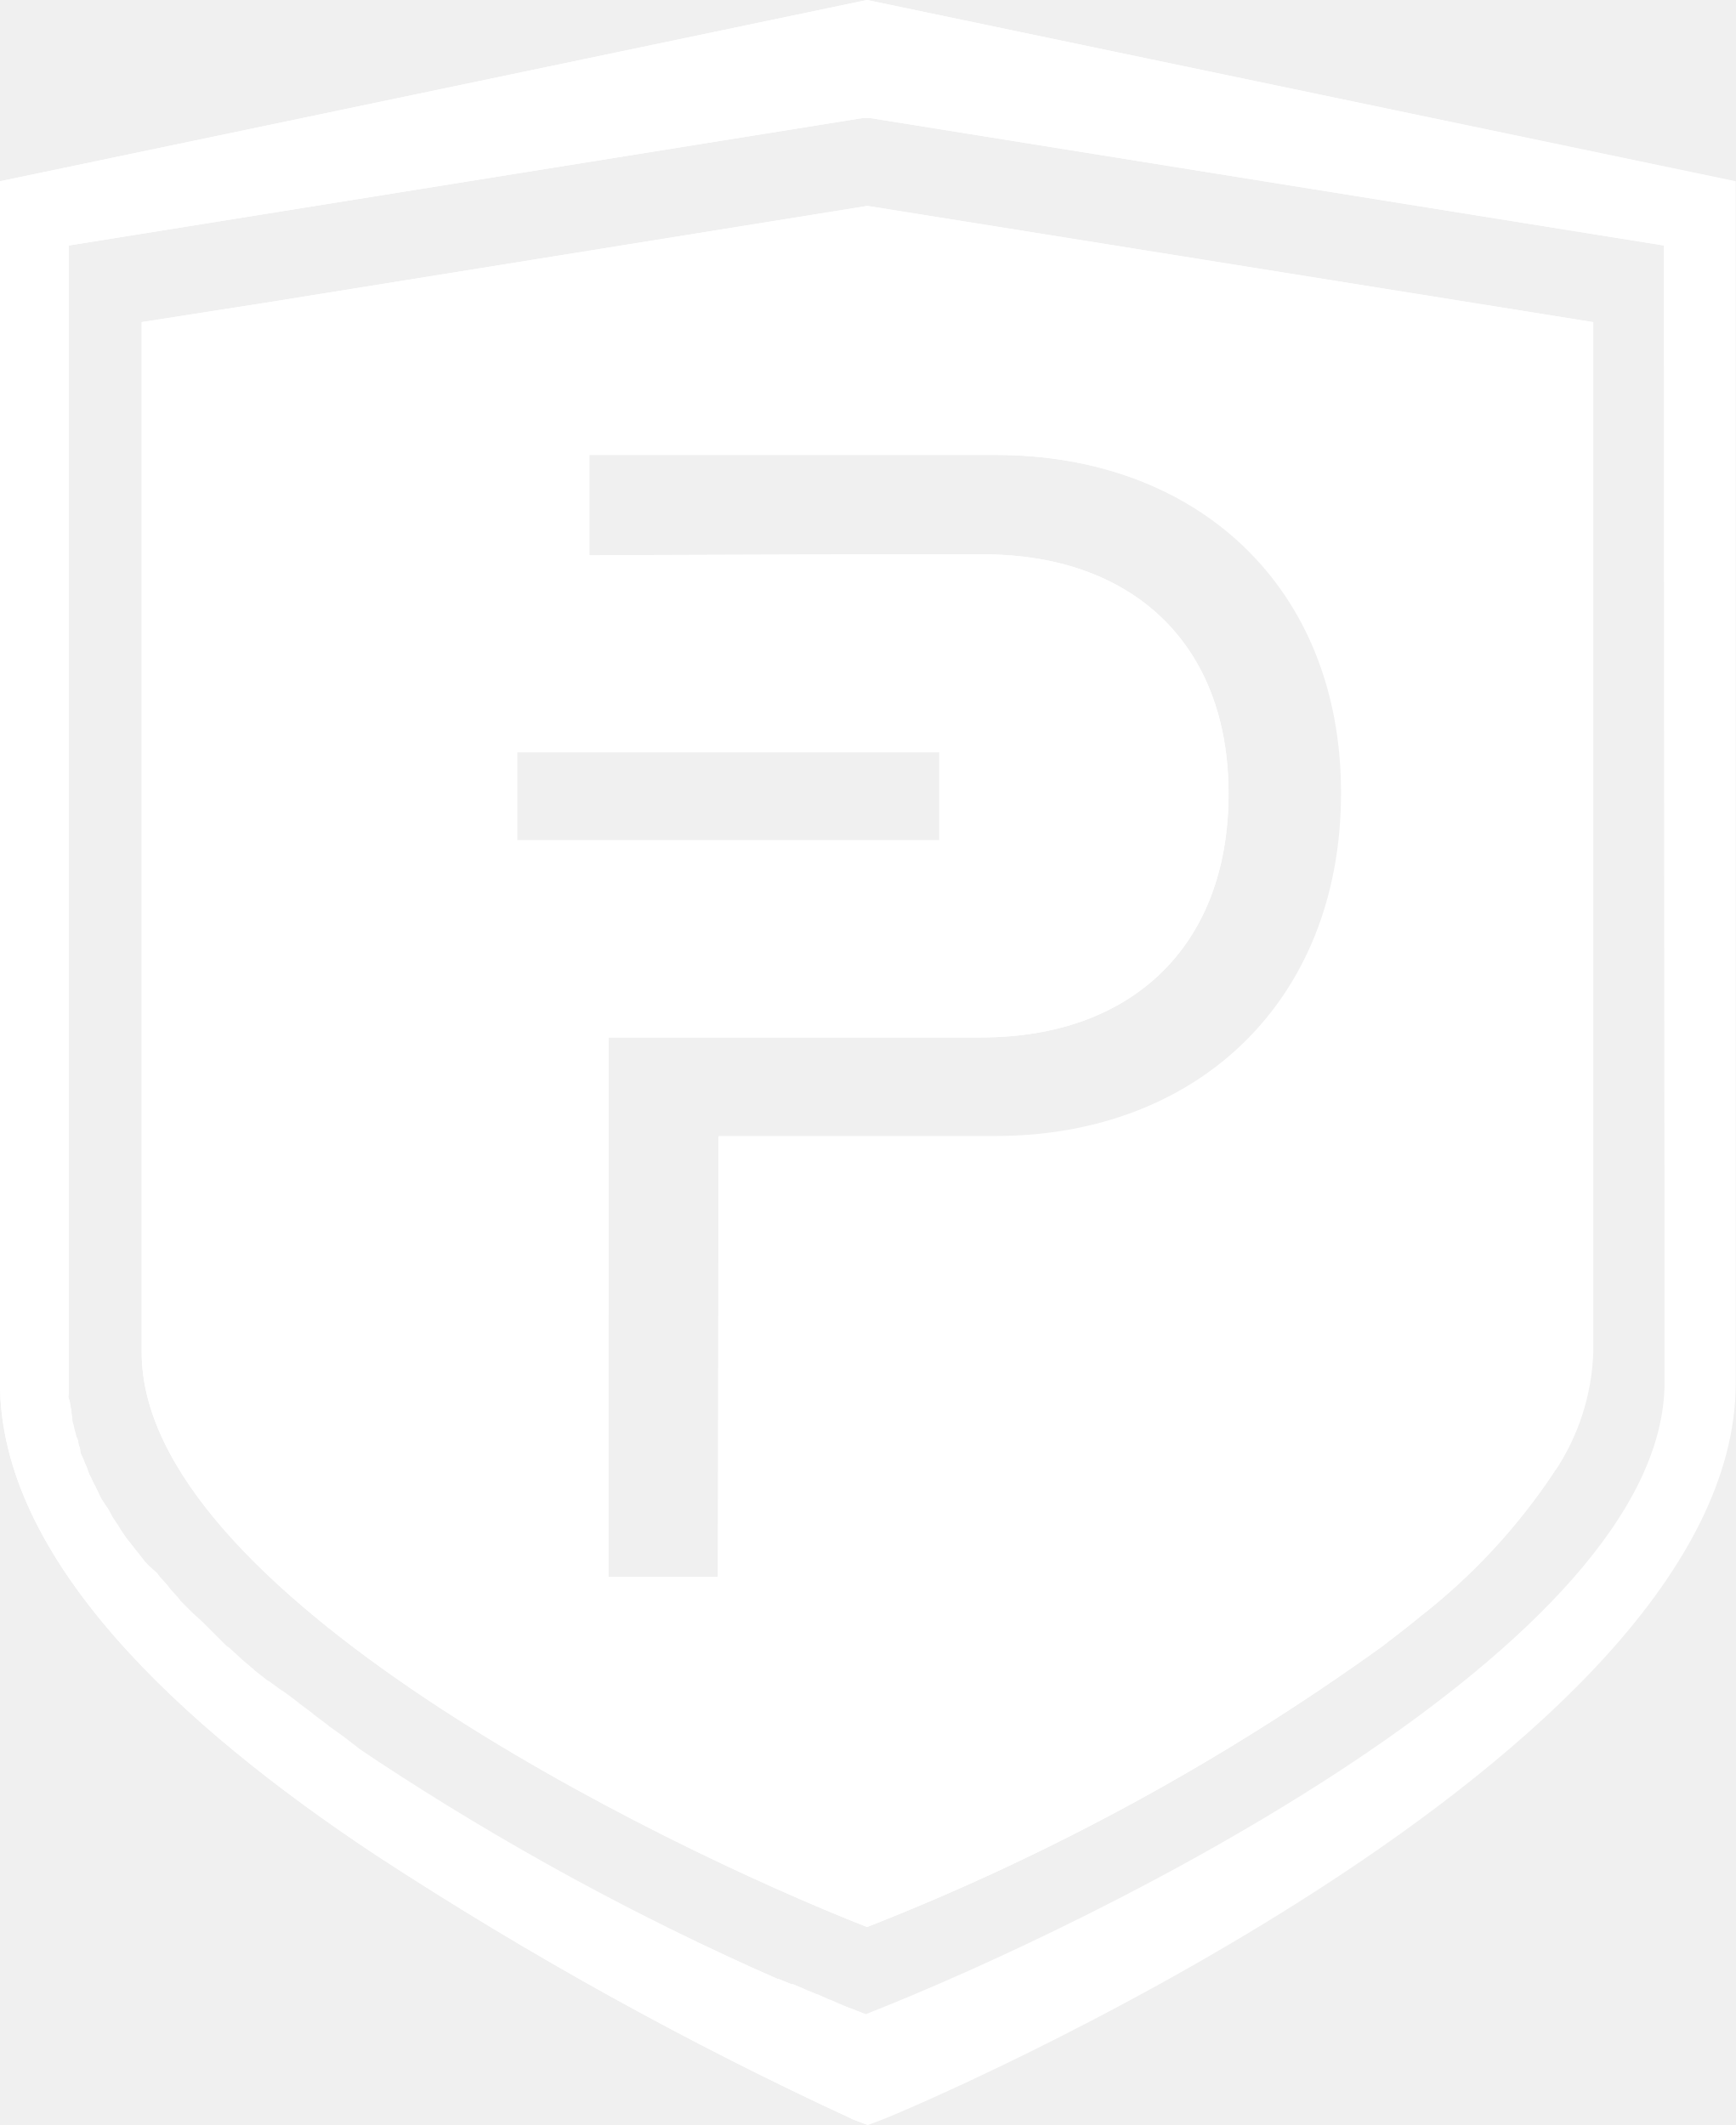
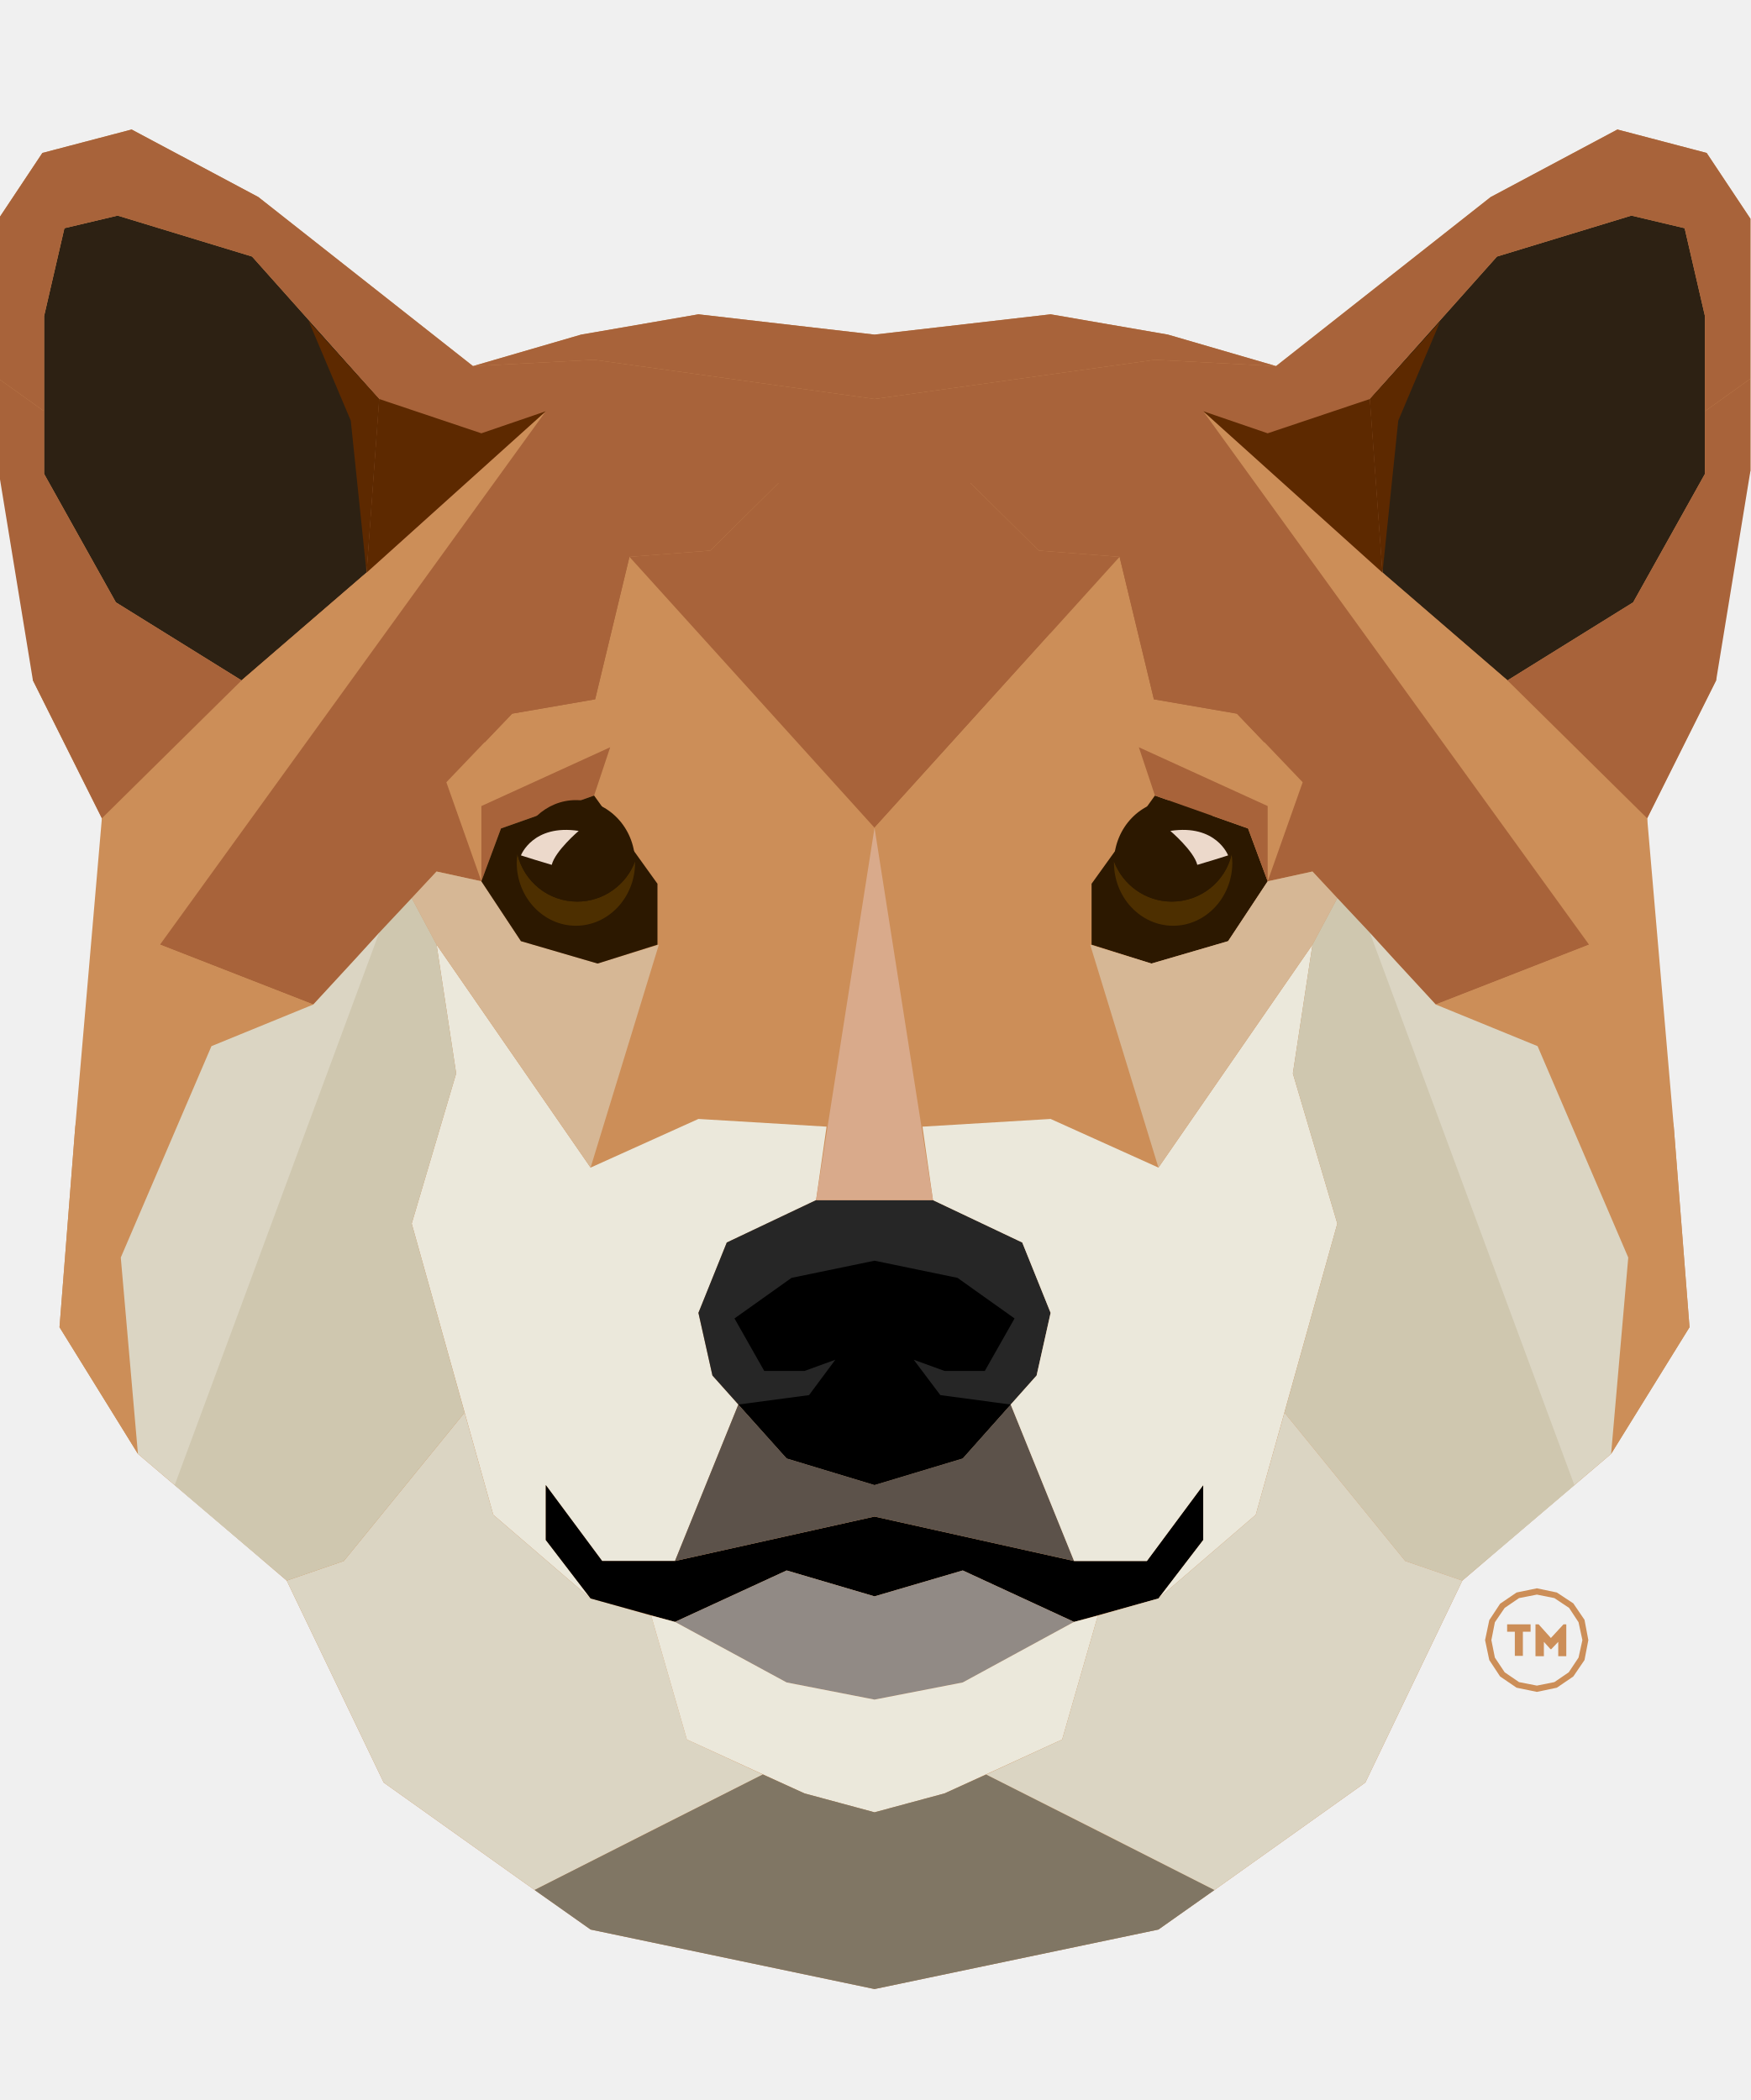
- <svg xmlns="http://www.w3.org/2000/svg" width="49" height="60" viewBox="0 0 49 60">
+ <svg xmlns="http://www.w3.org/2000/svg" xmlns:xlink="http://www.w3.org/1999/xlink" version="1.1" preserveAspectRatio="xMidYMid meet" viewBox="0 0 50 60" width="50" height="60">
  <defs>
-     <style type="text/css">
-             .cls-1{fill:#fff}
-         </style>
+     <path d="M46.2 3.7L42.58 5.63L36.45 10.46L36.45 10.46L33.36 9.56L30.01 8.98L24.98 9.56L19.95 8.98L16.6 9.56L13.51 10.46L13.51 10.46L7.38 5.63L3.76 3.7L1.21 4.37L-0.04 6.25L-0.04 10.82L-0.04 13.45L0.85 16.45L0.94 19.44L2.91 23.38L3.04 27.53L2.15 32.19L1.7 37.92L3.94 41.54L7.43 44.51L8.19 45.16L10.96 50.93L15.27 54L15.27 54L16.87 55.13L24.98 56.83L24.98 56.83L24.98 56.83L24.98 56.83L24.98 56.83L33.09 55.13L34.69 54L39 50.93L41.77 45.16L42.53 44.51L46.02 41.54L48.26 37.92L47.81 32.19L46.92 27.53L47.05 23.38L49.02 19.44L49.11 16.45L50 13.45L50 10.82L50 6.25L48.75 4.37L46.2 3.7Z" id="d1Ju2YEg8U" />
+     <path d="M32.96 19.98L31.98 15.91L24.98 23.65L19.95 18.09L19.95 18.09L17.98 15.91L17 19.98L14.63 20.39L12.75 22.35L13.75 25.18L14.31 23.67L16.97 22.73L18.78 25.25L18.82 26.99L18.82 26.99L16.87 33.36L15.91 38.36L20.97 33.06L23.61 32.19L24.98 23.66L26.35 32.19L28.99 33.06L34.05 38.36L33.09 33.36L31.14 26.99L31.14 26.99L31.18 25.25L32.99 22.73L35.65 23.67L36.21 25.18L37.21 22.35L35.33 20.39L32.96 19.98Z" id="a1torAQWl6" />
+     <path d="M7.2 7.33L3.36 6.16L1.84 6.52L1.26 9.03L1.26 13.54L3.31 17.21L6.9 19.44L10.47 16.36L10.83 11.4L7.2 7.33Z" id="bk7soU4Gz" />
+     <path d="M24.06 13.8L24.98 13.95L24.98 22.73L24.06 13.8Z" id="a216S26Hko" />
+     <path d="" id="c8lp1f0FSC" />
+     <path d="M13.51 10.46L7.38 5.63L3.76 3.7L1.21 4.37L-0.04 6.25L-0.04 10.82L1.26 11.75L1.26 9.03L1.84 6.52L3.36 6.16L7.2 7.33L10.83 11.4L10.47 16.36L6.9 19.44L4.57 26.99L8.95 28.7L12.47 24.9L13.75 25.18L12.75 22.35L14.04 21L14.63 20.39L17 19.98L17.98 15.91L20.29 15.73L22.24 13.8L23.86 16.18L24.98 23.65L24.98 11.4L16.97 10.28L13.51 10.46Z" id="cUxbsLqtF" />
+     <path d="M3.45 35.93L6.04 29.89L8.95 28.7L4.57 26.99L15.59 11.75L10.47 16.36L6.9 19.44L2.91 23.38L2.15 32.19L1.7 37.92L3.94 41.54L3.45 35.93Z" id="caelZUPkl" />
+     <path d="M17.98 15.91L17 19.98L14.63 20.39L13.84 21.22L14.09 19.63L17.98 15.91Z" id="b3ImUae8df" />
+     <path d="M14.09 43.28L11.76 34.96L13.03 30.67L12.47 26.99L16.87 33.36L19.95 31.97L23.61 32.19L23.31 34.29L20.76 35.5L19.95 37.51L20.35 39.3L21.09 40.13L19.28 44.6L17.2 44.6L15.59 42.43L15.59 44L16.87 45.67L14.09 43.28Z" id="aC5YcRqtz" />
+     <path d="M10.83 11.4L13.75 12.38L15.59 11.75L10.47 16.36L10.83 11.4Z" id="c1zn1MoqO4" />
+     <path d="M10.47 16.36L10.83 11.4L8.82 9.18L10.02 12.02L10.47 16.36Z" id="a2h3MxUGba" />
+     <path d="M0.94 19.44L-0.04 13.45L-0.04 10.82L1.26 11.75L1.26 13.54L3.31 17.21L6.9 19.44L2.91 23.38L0.94 19.44Z" id="gnaJk7JxB" />
+     <path d="M13.75 23.03L17.43 21.35L16.97 22.73L14.31 23.67L13.75 25.18L13.75 23.03Z" id="aE1ZSFzwX" />
+     <path d="M14.88 26.89L13.75 25.18L12.47 24.9L11.76 25.66L12.47 26.99L13.19 28.03L16.87 33.36L18.82 26.99L17.07 27.53L14.88 26.89Z" id="a1dUYdxAbl" />
+     <path d="M18.6 46.16L16.87 45.67L14.09 43.28L13.27 40.36L9.82 44.6L8.19 45.16L10.96 50.93L15.27 54L18.6 52.31L21.79 50.7L19.62 49.7L18.6 46.16Z" id="d6MaHxSp31" />
+     <path d="M42.76 7.33L46.6 6.16L48.12 6.52L48.7 9.03L48.7 13.54L46.65 17.21L43.06 19.44L39.49 16.36L39.13 11.4L42.76 7.33Z" id="eAGNe6MsX" />
+     <path d="M31.18 25.25L32.99 22.73L35.65 23.67L36.21 25.18L35.08 26.89L32.89 27.53L31.18 26.99L31.18 25.25Z" id="jk1MPh125" />
+     <path d="M35.18 24.41C35.19 24.49 35.2 24.57 35.2 24.65C35.2 25.64 34.44 26.45 33.51 26.45C32.58 26.45 31.82 25.64 31.82 24.65C31.82 24.64 31.82 24.62 31.82 24.61C32.07 25.28 32.72 25.76 33.47 25.76C34.3 25.76 35 25.19 35.18 24.41Z" id="c6eetBHdu3" />
+     <path d="M31.82 24.61C31.84 23.64 32.59 22.86 33.51 22.86C34.37 22.86 35.07 23.54 35.18 24.41C35 25.19 34.3 25.76 33.47 25.76C32.72 25.76 32.07 25.28 31.82 24.61Z" id="a1FYQW1pxl" />
+     <path d="M35.08 24.44C35.08 24.44 34.74 23.54 33.43 23.74C33.43 23.74 34.1 24.31 34.2 24.71C34.38 24.66 34.99 24.47 35.08 24.44Z" id="e3giJ3KiRg" />
+     <path d="M25.9 13.8L24.98 13.95L24.98 22.73L25.9 13.8Z" id="felRnrhzl" />
+     <path d="M26.65 34.29L24.98 34.29L24.98 34.29L23.31 34.29L20.76 35.5L19.95 37.51L20.35 39.3L22.47 41.67L24.98 42.43L24.98 42.43L24.98 42.43L24.98 42.43L24.98 42.43L27.5 41.67L29.61 39.3L30.01 37.51L29.2 35.5L26.65 34.29Z" id="a2hni8gLne" />
+     <path d="M26.98 39.17L28.13 39.17L28.98 37.67L27.35 36.51L24.98 36.02L24.98 36.02L24.98 36.02L24.98 36.02L24.98 36.02L22.61 36.51L20.98 37.67L21.83 39.17L22.98 39.17L23.86 38.85L23.11 39.86L21.09 40.13L22.47 41.67L24.98 42.43L24.98 42.43L24.98 42.43L24.98 42.43L24.98 42.43L27.5 41.67L28.87 40.13L26.86 39.86L26.1 38.85L26.98 39.17Z" id="b2gTHM8PJ" />
+     <path d="M30.68 44.6L24.98 43.33L24.98 43.33L24.98 43.33L24.98 43.33L24.98 43.33L19.28 44.6L17.2 44.6L15.59 42.43L15.59 44L16.87 45.67L19.28 46.34L22.47 44.87L24.98 45.61L24.98 45.61L24.98 45.61L24.98 45.61L24.98 45.61L27.5 44.87L30.68 46.34L33.09 45.67L34.37 44L34.37 42.43L32.76 44.6L30.68 44.6Z" id="b3MITnRlNn" />
+     <path d="M27.5 44.87L24.98 45.61L22.47 44.87L19.28 46.34L22.47 48.07L24.98 48.56L24.98 48.56L24.98 48.56L24.98 48.56L24.98 48.56L27.5 48.07L30.68 46.34L27.5 44.87Z" id="c1deFnjiDE" />
+     <path d="M28.87 40.13L27.5 41.67L24.98 42.43L22.47 41.67L21.09 40.13L19.28 44.6L24.98 43.33L30.68 44.6L28.87 40.13Z" id="a7CyWcRub" />
+     <path d="M27.5 48.07L24.98 48.56L22.47 48.07L19.28 46.34L18.6 46.16L19.62 49.7L22.98 51.24L24.98 51.78L24.98 51.78L24.98 51.78L24.98 51.78L24.98 51.78L26.98 51.24L30.34 49.7L31.36 46.16L30.68 46.34L27.5 48.07Z" id="b2yQYKc2P6" />
+     <path d="" id="cudb5XUl8" />
+     <path d="M36.45 10.46L42.58 5.63L46.2 3.7L48.75 4.37L50 6.25L50 10.82L48.7 11.75L48.7 9.03L48.12 6.52L46.6 6.16L42.76 7.33L39.13 11.4L39.49 16.36L43.06 19.44L45.39 26.99L41.01 28.7L37.49 24.9L36.21 25.18L37.21 22.35L35.92 21L35.33 20.39L32.96 19.98L31.98 15.91L29.67 15.73L27.72 13.8L26.1 16.18L24.98 23.65L24.98 11.4L32.99 10.28L36.45 10.46Z" id="b2EpAhNguS" />
+     <path d="M46.51 35.93L43.92 29.89L41.01 28.7L45.39 26.99L34.37 11.75L39.49 16.36L43.06 19.44L47.05 23.38L47.81 32.19L48.26 37.92L46.02 41.54L46.51 35.93Z" id="a4BciwdRI" />
+     <path d="M33.36 9.56L30.01 8.98L24.98 9.56L19.95 8.98L16.6 9.56L13.51 10.46L16.97 10.28L24.98 11.4L24.98 11.4L24.98 11.4L24.98 11.4L24.98 11.4L32.99 10.28L36.45 10.46L33.36 9.56Z" id="b8q2ikLTWG" />
+     <path d="M31.98 15.91L32.96 19.98L35.33 20.39L36.12 21.22L35.87 19.63L31.98 15.91Z" id="b2Z64X1EmA" />
+     <path d="M35.87 43.28L38.2 34.96L36.93 30.67L37.49 26.99L33.09 33.36L30.01 31.97L26.35 32.19L26.65 34.29L29.2 35.5L30.01 37.51L29.61 39.3L28.87 40.13L30.68 44.6L32.76 44.6L34.37 42.43L34.37 44L33.09 45.67L35.87 43.28Z" id="assiIbYwv" />
+     <path d="M31.98 15.91L29.67 15.73L27.72 13.8L28.08 12.25L24.98 11.4L24.98 11.4L24.98 11.4L24.98 11.4L24.98 11.4L21.88 12.25L22.24 13.8L20.29 15.73L17.98 15.91L24.98 23.65L24.98 23.65L24.98 23.65L24.98 23.65L24.98 23.65L31.98 15.91Z" id="dGsfxIZCQ" />
+     <path d="M39.13 11.4L36.21 12.38L34.37 11.75L39.49 16.36L39.13 11.4Z" id="d6MKWmWq7m" />
+     <path d="M39.49 16.36L39.13 11.4L41.14 9.18L39.94 12.02L39.49 16.36Z" id="bHiRkOH3o" />
+     <path d="M49.02 19.44L50 13.45L50 10.82L48.7 11.75L48.7 13.54L46.65 17.21L43.06 19.44L47.05 23.38L49.02 19.44Z" id="ajA9uQ2ie" />
+     <path d="M36.21 23.03L32.53 21.35L32.99 22.73L35.65 23.67L36.21 25.18L36.21 23.03Z" id="b2u4ojdyQx" />
+     <path d="M30.01 18.09L24.98 23.65L28.95 25.53L30.01 18.09Z" id="c1ga1aPvMV" />
+     <path d="M28.17 50.7L26.98 51.24L24.98 51.78L22.98 51.24L21.79 50.7L15.27 54L16.87 55.13L24.98 56.83L24.98 56.83L24.98 56.83L24.98 56.83L24.98 56.83L33.09 55.13L34.69 54L28.17 50.7Z" id="akq92Kw5" />
+     <path d="M8.95 28.7L6.04 29.89L3.45 35.93L3.94 41.54L7.43 44.51L7.43 40.69L8.61 37.27L10.99 32.83L10.83 26.65L10.12 27.43L8.95 28.7Z" id="e2yTIPlq98" />
+     <path d="M41.01 28.7L39.84 27.43L39.13 26.65L38.97 32.83L41.35 37.27L42.53 40.69L42.53 44.51L46.02 41.54L46.51 35.93L43.92 29.89L41.01 28.7Z" id="a2zeRjYPG" />
+     <path d="M36.21 25.18L35.08 26.89L32.89 27.53L31.14 26.99L33.09 33.36L36.77 28.03L37.49 26.99L38.2 25.66L37.49 24.9L36.21 25.18Z" id="aO1zPOBxy" />
+     <path d="M38.2 25.66L37.49 26.99L36.93 30.67L38.2 34.96L36.69 40.36L40.14 44.6L41.77 45.16L44.97 42.43L39.13 26.65L38.2 25.66Z" id="dya7AcZ8M" />
+     <path d="M36.69 40.36L35.87 43.28L33.09 45.67L31.36 46.16L30.34 49.7L28.17 50.7L31.36 52.31L34.69 54L39 50.93L41.77 45.16L40.14 44.6L36.69 40.36Z" id="e18qRnPaBF" />
+     <path d="" id="b2xHs7nKWc" />
+     <path d="M11.76 25.66L12.47 26.99L13.03 30.67L11.76 34.96L13.27 40.36L9.82 44.6L8.19 45.16L4.99 42.43L10.83 26.65L11.76 25.66Z" id="dwiR0Ym67" />
+     <path d="M18.78 25.25L16.97 22.73L14.31 23.67L13.75 25.18L14.88 26.89L17.07 27.53L18.78 26.99L18.78 25.25Z" id="keKqdA3eD" />
+     <path d="M14.78 24.41C14.77 24.49 14.76 24.57 14.76 24.65C14.76 25.64 15.52 26.45 16.45 26.45C17.38 26.45 18.14 25.64 18.14 24.65C18.14 24.64 18.14 24.62 18.14 24.61C17.89 25.28 17.24 25.76 16.49 25.76C15.66 25.76 14.97 25.19 14.78 24.41Z" id="f1ajFF36Tb" />
+     <path d="M18.14 24.61C18.12 23.64 17.37 22.86 16.45 22.86C15.6 22.86 14.89 23.54 14.78 24.41C14.97 25.19 15.66 25.76 16.49 25.76C17.24 25.76 17.89 25.28 18.14 24.61Z" id="c2soA5z9dl" />
+     <path d="M14.88 24.44C14.88 24.44 15.22 23.54 16.53 23.74C16.53 23.74 15.86 24.31 15.76 24.71C15.58 24.66 14.97 24.47 14.88 24.44Z" id="a1XKuJa62P" />
+     <path d="M24.98 23.65L23.31 34.29L24.98 34.29L24.98 34.29L26.65 34.29L24.98 23.65L24.98 23.65Z" id="a2LF2xAvjK" />
+     <path d="M43.05 46.41C43.12 46.41 43.65 46.41 43.72 46.41C43.72 46.48 43.72 46.55 43.72 46.62C43.71 46.62 43.63 46.62 43.5 46.62C43.5 47.03 43.5 47.27 43.5 47.31C43.42 47.31 43.35 47.31 43.27 47.31C43.27 47.27 43.27 47.03 43.27 46.62L43.05 46.62C43.05 46.53 43.05 46.46 43.05 46.41Z" id="a4p9Z1c0xa" />
+     <path d="M44.74 46.41C44.74 46.95 44.74 47.26 44.74 47.32C44.66 47.32 44.59 47.32 44.51 47.32C44.51 47.29 44.51 47.16 44.51 46.91L44.31 47.12L44.29 47.12L44.1 46.91C44.1 47.16 44.1 47.29 44.1 47.32C44.02 47.32 43.94 47.32 43.86 47.32C43.86 47.26 43.86 46.95 43.86 46.41L43.95 46.41L44.3 46.8L44.66 46.41L44.74 46.41Z" id="e4dJKvYSV5" />
+     <path d="M44.94 45.81L45.26 46.28L45.37 46.86L45.26 47.43L44.94 47.9L44.47 48.22L43.9 48.34L43.32 48.22L42.85 47.9L42.54 47.43L42.42 46.86L42.54 46.29L42.85 45.82L43.32 45.5L43.9 45.38L44.47 45.5L44.94 45.81ZM42.98 45.94L42.7 46.35L42.6 46.86L42.7 47.36L42.98 47.78L43.39 48.06L43.9 48.16L44.4 48.06L44.81 47.78L45.09 47.36L45.2 46.86L45.09 46.35L44.82 45.94L44.4 45.66L43.9 45.56L43.39 45.66L42.98 45.94Z" id="denQ7xPq" />
  </defs>
-   <g id="ic_dogecash" transform="translate(-4271 -3.715)">
-     <path id="Path_18615" d="M4295.475 3.715L4271 8.833V42.77c0 4.969 5.089 9.664 10.6 13.317a105.238 105.238 0 0 0 13.5 7.478l.4.15.4-.15c.992-.373 24.1-10.211 24.1-20.795V8.833zm22.539 39.055c0 7.4-15.911 15.23-22.539 17.838l-.323-.124-.124-.05-.224-.1-.124-.05-.224-.1-.074-.025-.273-.124-.075-.025-.3-.124-.05-.025-.323-.124h-.024l-.373-.15h-.025a77.919 77.919 0 0 1-11.369-6.161l-.447-.3-.446-.323-.422-.3-.025-.025-.4-.3-.025-.025-.4-.3-.024-.025-.4-.3-.05-.025-.372-.273-.05-.025-.348-.273-.049-.05-.323-.273-.05-.05-.3-.273-.075-.05-.273-.273-.074-.074-.274-.273-.074-.074-.273-.248-.074-.074-.249-.248-.074-.1-.224-.248-.075-.1-.223-.248-.075-.1-.2-.248-.1-.1-.173-.223-.1-.124-.173-.223-.1-.124-.15-.223-.074-.124-.15-.223-.074-.15a1.442 1.442 0 0 0-.124-.2l-.1-.15a.755.755 0 0 1-.1-.2l-.075-.15c-.025-.074-.074-.124-.1-.2a.854.854 0 0 0-.075-.15 1.7 1.7 0 0 1-.074-.2c-.025-.074-.05-.1-.075-.174a1.191 1.191 0 0 0-.075-.174.471.471 0 0 1-.05-.174c0-.05-.05-.124-.05-.174a.453.453 0 0 0-.05-.174c-.024-.05-.024-.1-.05-.174s-.025-.124-.049-.2a.384.384 0 0 1-.025-.15c0-.05-.025-.124-.025-.2s-.024-.1-.024-.15a.924.924 0 0 0-.05-.223c-.025-.074 0-.074 0-.124V10.647l22.417-3.6h.2l22.417 3.6.025 32.124z" class="cls-1" data-name="Path 18615" />
-     <path id="Path_18616" d="M4424.748 197.505l-16.977 2.733-3.5.547v29.093c0 6.733 14.47 13.863 20.477 16.223a66.344 66.344 0 0 0 14.545-7.925c.347-.273.72-.547 1.043-.82a17.266 17.266 0 0 0 3.823-4.124 6.427 6.427 0 0 0 1.066-3.33v-29.117zm-9.878 15.428h11.939v2.485h-11.939zm23.282 1.168c0 5.888-4.1 9.69-9.755 9.69h-7.843v12.422h-3.1v-15.23h10.525c4.219 0 6.974-2.559 6.974-6.882 0-4.273-2.755-6.758-6.925-6.758h-3.277l-7.843.025v-2.832h11.467c5.684 0 9.78 3.677 9.78 9.565" class="cls-1" data-name="Path 18616" transform="translate(-129.272 -187.976)" />
-     <path id="Path_18617" d="M4295.475 3.715L4271 8.833V42.77c0 4.969 5.089 9.664 10.6 13.317a105.276 105.276 0 0 0 13.5 7.478l.4.15v-.045l.349-.132c.993-.373 24.1-10.211 24.1-20.795V8.833zm22.516 39.029c0 7.4-15.911 15.23-22.539 17.838v.007l-.274-.106-.125-.05-.223-.074-.125-.05-.224-.1-.074-.025-.273-.124-.075-.025-.3-.124-.049-.025-.323-.15h-.049l-.372-.15h-.025A77 77 0 0 1 4281.6 53.4l-.446-.3-.447-.348-.422-.3-.024-.025-.4-.3-.024-.025-.4-.3-.026-.025-.4-.3-.049-.025-.373-.273-.05-.025-.348-.273-.049-.048-.323-.273-.05-.05-.3-.273-.074-.05-.273-.273-.075-.074-.273-.273-.075-.074-.273-.248-.074-.074-.248-.248-.075-.1-.224-.248-.074-.1-.224-.248-.074-.1-.224-.2-.1-.1-.174-.223-.1-.124-.174-.223-.1-.124-.151-.223-.074-.124-.15-.223-.074-.124a1.4 1.4 0 0 0-.125-.2l-.1-.15-.1-.2-.074-.15c-.025-.074-.075-.124-.1-.2a.821.821 0 0 0-.075-.15 1.616 1.616 0 0 1-.074-.2c-.025-.074-.05-.1-.075-.174a1.138 1.138 0 0 0-.074-.174.37.37 0 0 1-.05-.174c0-.074-.049-.15-.049-.2a.445.445 0 0 0-.05-.174c-.024-.05-.024-.1-.049-.174s-.025-.124-.049-.2a.359.359 0 0 1-.025-.15c0-.05-.025-.124-.025-.2s-.025-.1-.025-.15a.971.971 0 0 0-.05-.223c-.025-.074 0-.074 0-.124V10.647l22.417-3.6h.2l22.417 3.6z" class="cls-1" data-name="Path 18617" />
-     <path id="Path_18618" d="M4424.773 197.505l-17 2.733-3.5.547v29.093c0 6.733 14.47 13.863 20.477 16.223a66.331 66.331 0 0 0 14.545-7.925c.348-.273.72-.547 1.043-.82a17.259 17.259 0 0 0 3.823-4.124c-2.038-.106-2.021-.119.023-.025a6.42 6.42 0 0 0 1.067-3.33v-29.092zm-9.9 15.428h11.913v2.485h-11.913zm5.659 23.278h-3.1l.025-15.228h10.525c4.219 0 6.974-2.559 6.974-6.882 0-4.273-2.755-6.758-6.925-6.758h-3.278l-7.843.025v-2.832h11.466c5.659 0 9.754 3.7 9.754 9.54 0 5.888-4.07 9.69-9.754 9.69h-7.817z" class="cls-1" data-name="Path 18618" transform="translate(-129.272 -187.976)" />
+   <g>
+     <g>
+       <g>
+         <use xlink:href="#d1Ju2YEg8U" opacity="1" fill="#cc8e58" fill-opacity="1" />
+         <g>
+           <use xlink:href="#d1Ju2YEg8U" opacity="1" fill-opacity="0" stroke="#000000" stroke-width="1" stroke-opacity="0" />
+         </g>
+       </g>
+       <g>
+         <use xlink:href="#a1torAQWl6" opacity="1" fill="#cc8e58" fill-opacity="1" />
+         <g>
+           <use xlink:href="#a1torAQWl6" opacity="1" fill-opacity="0" stroke="#000000" stroke-width="1" stroke-opacity="0" />
+         </g>
+       </g>
+       <g>
+         <use xlink:href="#bk7soU4Gz" opacity="1" fill="#2d2113" fill-opacity="1" />
+         <g>
+           <use xlink:href="#bk7soU4Gz" opacity="1" fill-opacity="0" stroke="#000000" stroke-width="1" stroke-opacity="0" />
+         </g>
+       </g>
+       <g>
+         <use xlink:href="#a216S26Hko" opacity="1" fill="#2c1800" fill-opacity="1" />
+         <g>
+           <use xlink:href="#a216S26Hko" opacity="1" fill-opacity="0" stroke="#000000" stroke-width="1" stroke-opacity="0" />
+         </g>
+       </g>
+       <g>
+         <use xlink:href="#c8lp1f0FSC" opacity="1" fill="#000000" fill-opacity="1" />
+         <g>
+           <use xlink:href="#c8lp1f0FSC" opacity="1" fill-opacity="0" stroke="#000000" stroke-width="1" stroke-opacity="0" />
+         </g>
+       </g>
+       <g>
+         <use xlink:href="#cUxbsLqtF" opacity="1" fill="#a8633a" fill-opacity="1" />
+         <g>
+           <use xlink:href="#cUxbsLqtF" opacity="1" fill-opacity="0" stroke="#000000" stroke-width="1" stroke-opacity="0" />
+         </g>
+       </g>
+       <g>
+         <use xlink:href="#caelZUPkl" opacity="1" fill="#cc8e58" fill-opacity="1" />
+         <g>
+           <use xlink:href="#caelZUPkl" opacity="1" fill-opacity="0" stroke="#000000" stroke-width="1" stroke-opacity="0" />
+         </g>
+       </g>
+       <g>
+         <use xlink:href="#b3ImUae8df" opacity="1" fill="#a8633a" fill-opacity="1" />
+         <g>
+           <use xlink:href="#b3ImUae8df" opacity="1" fill-opacity="0" stroke="#000000" stroke-width="1" stroke-opacity="0" />
+         </g>
+       </g>
+       <g>
+         <use xlink:href="#aC5YcRqtz" opacity="1" fill="#ebe8db" fill-opacity="1" />
+         <g>
+           <use xlink:href="#aC5YcRqtz" opacity="1" fill-opacity="0" stroke="#000000" stroke-width="1" stroke-opacity="0" />
+         </g>
+       </g>
+       <g>
+         <use xlink:href="#c1zn1MoqO4" opacity="1" fill="#5d2900" fill-opacity="1" />
+         <g>
+           <use xlink:href="#c1zn1MoqO4" opacity="1" fill-opacity="0" stroke="#000000" stroke-width="1" stroke-opacity="0" />
+         </g>
+       </g>
+       <g>
+         <use xlink:href="#a2h3MxUGba" opacity="1" fill="#5d2900" fill-opacity="1" />
+         <g>
+           <use xlink:href="#a2h3MxUGba" opacity="1" fill-opacity="0" stroke="#000000" stroke-width="1" stroke-opacity="0" />
+         </g>
+       </g>
+       <g>
+         <use xlink:href="#gnaJk7JxB" opacity="1" fill="#a8633a" fill-opacity="1" />
+         <g>
+           <use xlink:href="#gnaJk7JxB" opacity="1" fill-opacity="0" stroke="#000000" stroke-width="1" stroke-opacity="0" />
+         </g>
+       </g>
+       <g>
+         <use xlink:href="#aE1ZSFzwX" opacity="1" fill="#a8633a" fill-opacity="1" />
+         <g>
+           <use xlink:href="#aE1ZSFzwX" opacity="1" fill-opacity="0" stroke="#000000" stroke-width="1" stroke-opacity="0" />
+         </g>
+       </g>
+       <g>
+         <use xlink:href="#a1dUYdxAbl" opacity="1" fill="#d6b795" fill-opacity="1" />
+         <g>
+           <use xlink:href="#a1dUYdxAbl" opacity="1" fill-opacity="0" stroke="#000000" stroke-width="1" stroke-opacity="0" />
+         </g>
+       </g>
+       <g>
+         <use xlink:href="#d6MaHxSp31" opacity="1" fill="#dbd5c3" fill-opacity="1" />
+         <g>
+           <use xlink:href="#d6MaHxSp31" opacity="1" fill-opacity="0" stroke="#000000" stroke-width="1" stroke-opacity="0" />
+         </g>
+       </g>
+       <g>
+         <use xlink:href="#eAGNe6MsX" opacity="1" fill="#2d2113" fill-opacity="1" />
+         <g>
+           <use xlink:href="#eAGNe6MsX" opacity="1" fill-opacity="0" stroke="#000000" stroke-width="1" stroke-opacity="0" />
+         </g>
+       </g>
+       <g>
+         <use xlink:href="#jk1MPh125" opacity="1" fill="#2c1800" fill-opacity="1" />
+         <g>
+           <use xlink:href="#jk1MPh125" opacity="1" fill-opacity="0" stroke="#000000" stroke-width="1" stroke-opacity="0" />
+         </g>
+       </g>
+       <g>
+         <use xlink:href="#c6eetBHdu3" opacity="1" fill="#4d2f00" fill-opacity="1" />
+         <g>
+           <use xlink:href="#c6eetBHdu3" opacity="1" fill-opacity="0" stroke="#000000" stroke-width="1" stroke-opacity="0" />
+         </g>
+       </g>
+       <g>
+         <use xlink:href="#a1FYQW1pxl" opacity="1" fill="#2c1800" fill-opacity="1" />
+         <g>
+           <use xlink:href="#a1FYQW1pxl" opacity="1" fill-opacity="0" stroke="#000000" stroke-width="1" stroke-opacity="0" />
+         </g>
+       </g>
+       <g>
+         <use xlink:href="#e3giJ3KiRg" opacity="1" fill="#ecd9cb" fill-opacity="1" />
+         <g>
+           <use xlink:href="#e3giJ3KiRg" opacity="1" fill-opacity="0" stroke="#000000" stroke-width="1" stroke-opacity="0" />
+         </g>
+       </g>
+       <g>
+         <use xlink:href="#felRnrhzl" opacity="1" fill="#2c1800" fill-opacity="1" />
+         <g>
+           <use xlink:href="#felRnrhzl" opacity="1" fill-opacity="0" stroke="#000000" stroke-width="1" stroke-opacity="0" />
+         </g>
+       </g>
+       <g>
+         <use xlink:href="#a2hni8gLne" opacity="1" fill="#262626" fill-opacity="1" />
+         <g>
+           <use xlink:href="#a2hni8gLne" opacity="1" fill-opacity="0" stroke="#000000" stroke-width="1" stroke-opacity="0" />
+         </g>
+       </g>
+       <g>
+         <use xlink:href="#b2gTHM8PJ" opacity="1" fill="#000000" fill-opacity="1" />
+         <g>
+           <use xlink:href="#b2gTHM8PJ" opacity="1" fill-opacity="0" stroke="#000000" stroke-width="1" stroke-opacity="0" />
+         </g>
+       </g>
+       <g>
+         <use xlink:href="#b3MITnRlNn" opacity="1" fill="#000000" fill-opacity="1" />
+         <g>
+           <use xlink:href="#b3MITnRlNn" opacity="1" fill-opacity="0" stroke="#000000" stroke-width="1" stroke-opacity="0" />
+         </g>
+       </g>
+       <g>
+         <use xlink:href="#c1deFnjiDE" opacity="1" fill="#918a85" fill-opacity="1" />
+         <g>
+           <use xlink:href="#c1deFnjiDE" opacity="1" fill-opacity="0" stroke="#000000" stroke-width="1" stroke-opacity="0" />
+         </g>
+       </g>
+       <g>
+         <use xlink:href="#a7CyWcRub" opacity="1" fill="#5c524a" fill-opacity="1" />
+         <g>
+           <use xlink:href="#a7CyWcRub" opacity="1" fill-opacity="0" stroke="#000000" stroke-width="1" stroke-opacity="0" />
+         </g>
+       </g>
+       <g>
+         <use xlink:href="#b2yQYKc2P6" opacity="1" fill="#ebe8db" fill-opacity="1" />
+         <g>
+           <use xlink:href="#b2yQYKc2P6" opacity="1" fill-opacity="0" stroke="#000000" stroke-width="1" stroke-opacity="0" />
+         </g>
+       </g>
+       <g>
+         <use xlink:href="#cudb5XUl8" opacity="1" fill="#000000" fill-opacity="1" />
+         <g>
+           <use xlink:href="#cudb5XUl8" opacity="1" fill-opacity="0" stroke="#000000" stroke-width="1" stroke-opacity="0" />
+         </g>
+       </g>
+       <g>
+         <use xlink:href="#b2EpAhNguS" opacity="1" fill="#a8633a" fill-opacity="1" />
+         <g>
+           <use xlink:href="#b2EpAhNguS" opacity="1" fill-opacity="0" stroke="#000000" stroke-width="1" stroke-opacity="0" />
+         </g>
+       </g>
+       <g>
+         <use xlink:href="#a4BciwdRI" opacity="1" fill="#cc8e58" fill-opacity="1" />
+         <g>
+           <use xlink:href="#a4BciwdRI" opacity="1" fill-opacity="0" stroke="#000000" stroke-width="1" stroke-opacity="0" />
+         </g>
+       </g>
+       <g>
+         <use xlink:href="#b8q2ikLTWG" opacity="1" fill="#a8633a" fill-opacity="1" />
+         <g>
+           <use xlink:href="#b8q2ikLTWG" opacity="1" fill-opacity="0" stroke="#000000" stroke-width="1" stroke-opacity="0" />
+         </g>
+       </g>
+       <g>
+         <use xlink:href="#b2Z64X1EmA" opacity="1" fill="#a8633a" fill-opacity="1" />
+         <g>
+           <use xlink:href="#b2Z64X1EmA" opacity="1" fill-opacity="0" stroke="#000000" stroke-width="1" stroke-opacity="0" />
+         </g>
+       </g>
+       <g>
+         <use xlink:href="#assiIbYwv" opacity="1" fill="#ebe8db" fill-opacity="1" />
+         <g>
+           <use xlink:href="#assiIbYwv" opacity="1" fill-opacity="0" stroke="#000000" stroke-width="1" stroke-opacity="0" />
+         </g>
+       </g>
+       <g>
+         <use xlink:href="#dGsfxIZCQ" opacity="1" fill="#a8633a" fill-opacity="1" />
+         <g>
+           <use xlink:href="#dGsfxIZCQ" opacity="1" fill-opacity="0" stroke="#000000" stroke-width="1" stroke-opacity="0" />
+         </g>
+       </g>
+       <g>
+         <use xlink:href="#d6MKWmWq7m" opacity="1" fill="#5d2900" fill-opacity="1" />
+         <g>
+           <use xlink:href="#d6MKWmWq7m" opacity="1" fill-opacity="0" stroke="#000000" stroke-width="1" stroke-opacity="0" />
+         </g>
+       </g>
+       <g>
+         <use xlink:href="#bHiRkOH3o" opacity="1" fill="#5d2900" fill-opacity="1" />
+         <g>
+           <use xlink:href="#bHiRkOH3o" opacity="1" fill-opacity="0" stroke="#000000" stroke-width="1" stroke-opacity="0" />
+         </g>
+       </g>
+       <g>
+         <use xlink:href="#ajA9uQ2ie" opacity="1" fill="#a8633a" fill-opacity="1" />
+         <g>
+           <use xlink:href="#ajA9uQ2ie" opacity="1" fill-opacity="0" stroke="#000000" stroke-width="1" stroke-opacity="0" />
+         </g>
+       </g>
+       <g>
+         <use xlink:href="#b2u4ojdyQx" opacity="1" fill="#a8633a" fill-opacity="1" />
+         <g>
+           <use xlink:href="#b2u4ojdyQx" opacity="1" fill-opacity="0" stroke="#000000" stroke-width="1" stroke-opacity="0" />
+         </g>
+       </g>
+       <g>
+         <use xlink:href="#c1ga1aPvMV" opacity="1" fill="#cc8e58" fill-opacity="1" />
+         <g>
+           <use xlink:href="#c1ga1aPvMV" opacity="1" fill-opacity="0" stroke="#000000" stroke-width="1" stroke-opacity="0" />
+         </g>
+       </g>
+       <g>
+         <use xlink:href="#akq92Kw5" opacity="1" fill="#807664" fill-opacity="1" />
+         <g>
+           <use xlink:href="#akq92Kw5" opacity="1" fill-opacity="0" stroke="#000000" stroke-width="1" stroke-opacity="0" />
+         </g>
+       </g>
+       <g>
+         <use xlink:href="#e2yTIPlq98" opacity="1" fill="#dbd5c3" fill-opacity="1" />
+         <g>
+           <use xlink:href="#e2yTIPlq98" opacity="1" fill-opacity="0" stroke="#000000" stroke-width="1" stroke-opacity="0" />
+         </g>
+       </g>
+       <g>
+         <use xlink:href="#a2zeRjYPG" opacity="1" fill="#dbd5c3" fill-opacity="1" />
+         <g>
+           <use xlink:href="#a2zeRjYPG" opacity="1" fill-opacity="0" stroke="#000000" stroke-width="1" stroke-opacity="0" />
+         </g>
+       </g>
+       <g>
+         <use xlink:href="#aO1zPOBxy" opacity="1" fill="#d6b795" fill-opacity="1" />
+         <g>
+           <use xlink:href="#aO1zPOBxy" opacity="1" fill-opacity="0" stroke="#000000" stroke-width="1" stroke-opacity="0" />
+         </g>
+       </g>
+       <g>
+         <use xlink:href="#dya7AcZ8M" opacity="1" fill="#cfc7af" fill-opacity="1" />
+         <g>
+           <use xlink:href="#dya7AcZ8M" opacity="1" fill-opacity="0" stroke="#000000" stroke-width="1" stroke-opacity="0" />
+         </g>
+       </g>
+       <g>
+         <use xlink:href="#e18qRnPaBF" opacity="1" fill="#dbd5c3" fill-opacity="1" />
+         <g>
+           <use xlink:href="#e18qRnPaBF" opacity="1" fill-opacity="0" stroke="#000000" stroke-width="1" stroke-opacity="0" />
+         </g>
+       </g>
+       <g>
+         <use xlink:href="#b2xHs7nKWc" opacity="1" fill="#a8633a" fill-opacity="1" />
+         <g>
+           <use xlink:href="#b2xHs7nKWc" opacity="1" fill-opacity="0" stroke="#000000" stroke-width="1" stroke-opacity="0" />
+         </g>
+       </g>
+       <g>
+         <use xlink:href="#dwiR0Ym67" opacity="1" fill="#cfc7af" fill-opacity="1" />
+         <g>
+           <use xlink:href="#dwiR0Ym67" opacity="1" fill-opacity="0" stroke="#000000" stroke-width="1" stroke-opacity="0" />
+         </g>
+       </g>
+       <g>
+         <use xlink:href="#keKqdA3eD" opacity="1" fill="#2c1800" fill-opacity="1" />
+         <g>
+           <use xlink:href="#keKqdA3eD" opacity="1" fill-opacity="0" stroke="#000000" stroke-width="1" stroke-opacity="0" />
+         </g>
+       </g>
+       <g>
+         <use xlink:href="#f1ajFF36Tb" opacity="1" fill="#4d2f00" fill-opacity="1" />
+         <g>
+           <use xlink:href="#f1ajFF36Tb" opacity="1" fill-opacity="0" stroke="#000000" stroke-width="1" stroke-opacity="0" />
+         </g>
+       </g>
+       <g>
+         <use xlink:href="#c2soA5z9dl" opacity="1" fill="#2c1800" fill-opacity="1" />
+         <g>
+           <use xlink:href="#c2soA5z9dl" opacity="1" fill-opacity="0" stroke="#000000" stroke-width="1" stroke-opacity="0" />
+         </g>
+       </g>
+       <g>
+         <use xlink:href="#a1XKuJa62P" opacity="1" fill="#ecd9cb" fill-opacity="1" />
+         <g>
+           <use xlink:href="#a1XKuJa62P" opacity="1" fill-opacity="0" stroke="#000000" stroke-width="1" stroke-opacity="0" />
+         </g>
+       </g>
+       <g>
+         <use xlink:href="#a2LF2xAvjK" opacity="1" fill="#d9aa8b" fill-opacity="1" />
+         <g>
+           <use xlink:href="#a2LF2xAvjK" opacity="1" fill-opacity="0" stroke="#000000" stroke-width="1" stroke-opacity="0" />
+         </g>
+       </g>
+       <g>
+         <use xlink:href="#a4p9Z1c0xa" opacity="1" fill="#cc8e58" fill-opacity="1" />
+         <g>
+           <use xlink:href="#a4p9Z1c0xa" opacity="1" fill-opacity="0" stroke="#000000" stroke-width="1" stroke-opacity="0" />
+         </g>
+       </g>
+       <g>
+         <use xlink:href="#e4dJKvYSV5" opacity="1" fill="#cc8e58" fill-opacity="1" />
+         <g>
+           <use xlink:href="#e4dJKvYSV5" opacity="1" fill-opacity="0" stroke="#000000" stroke-width="1" stroke-opacity="0" />
+         </g>
+       </g>
+       <g>
+         <use xlink:href="#denQ7xPq" opacity="1" fill="#cc8e58" fill-opacity="1" />
+         <g>
+           <use xlink:href="#denQ7xPq" opacity="1" fill-opacity="0" stroke="#000000" stroke-width="1" stroke-opacity="0" />
+         </g>
+       </g>
+     </g>
  </g>
</svg>
